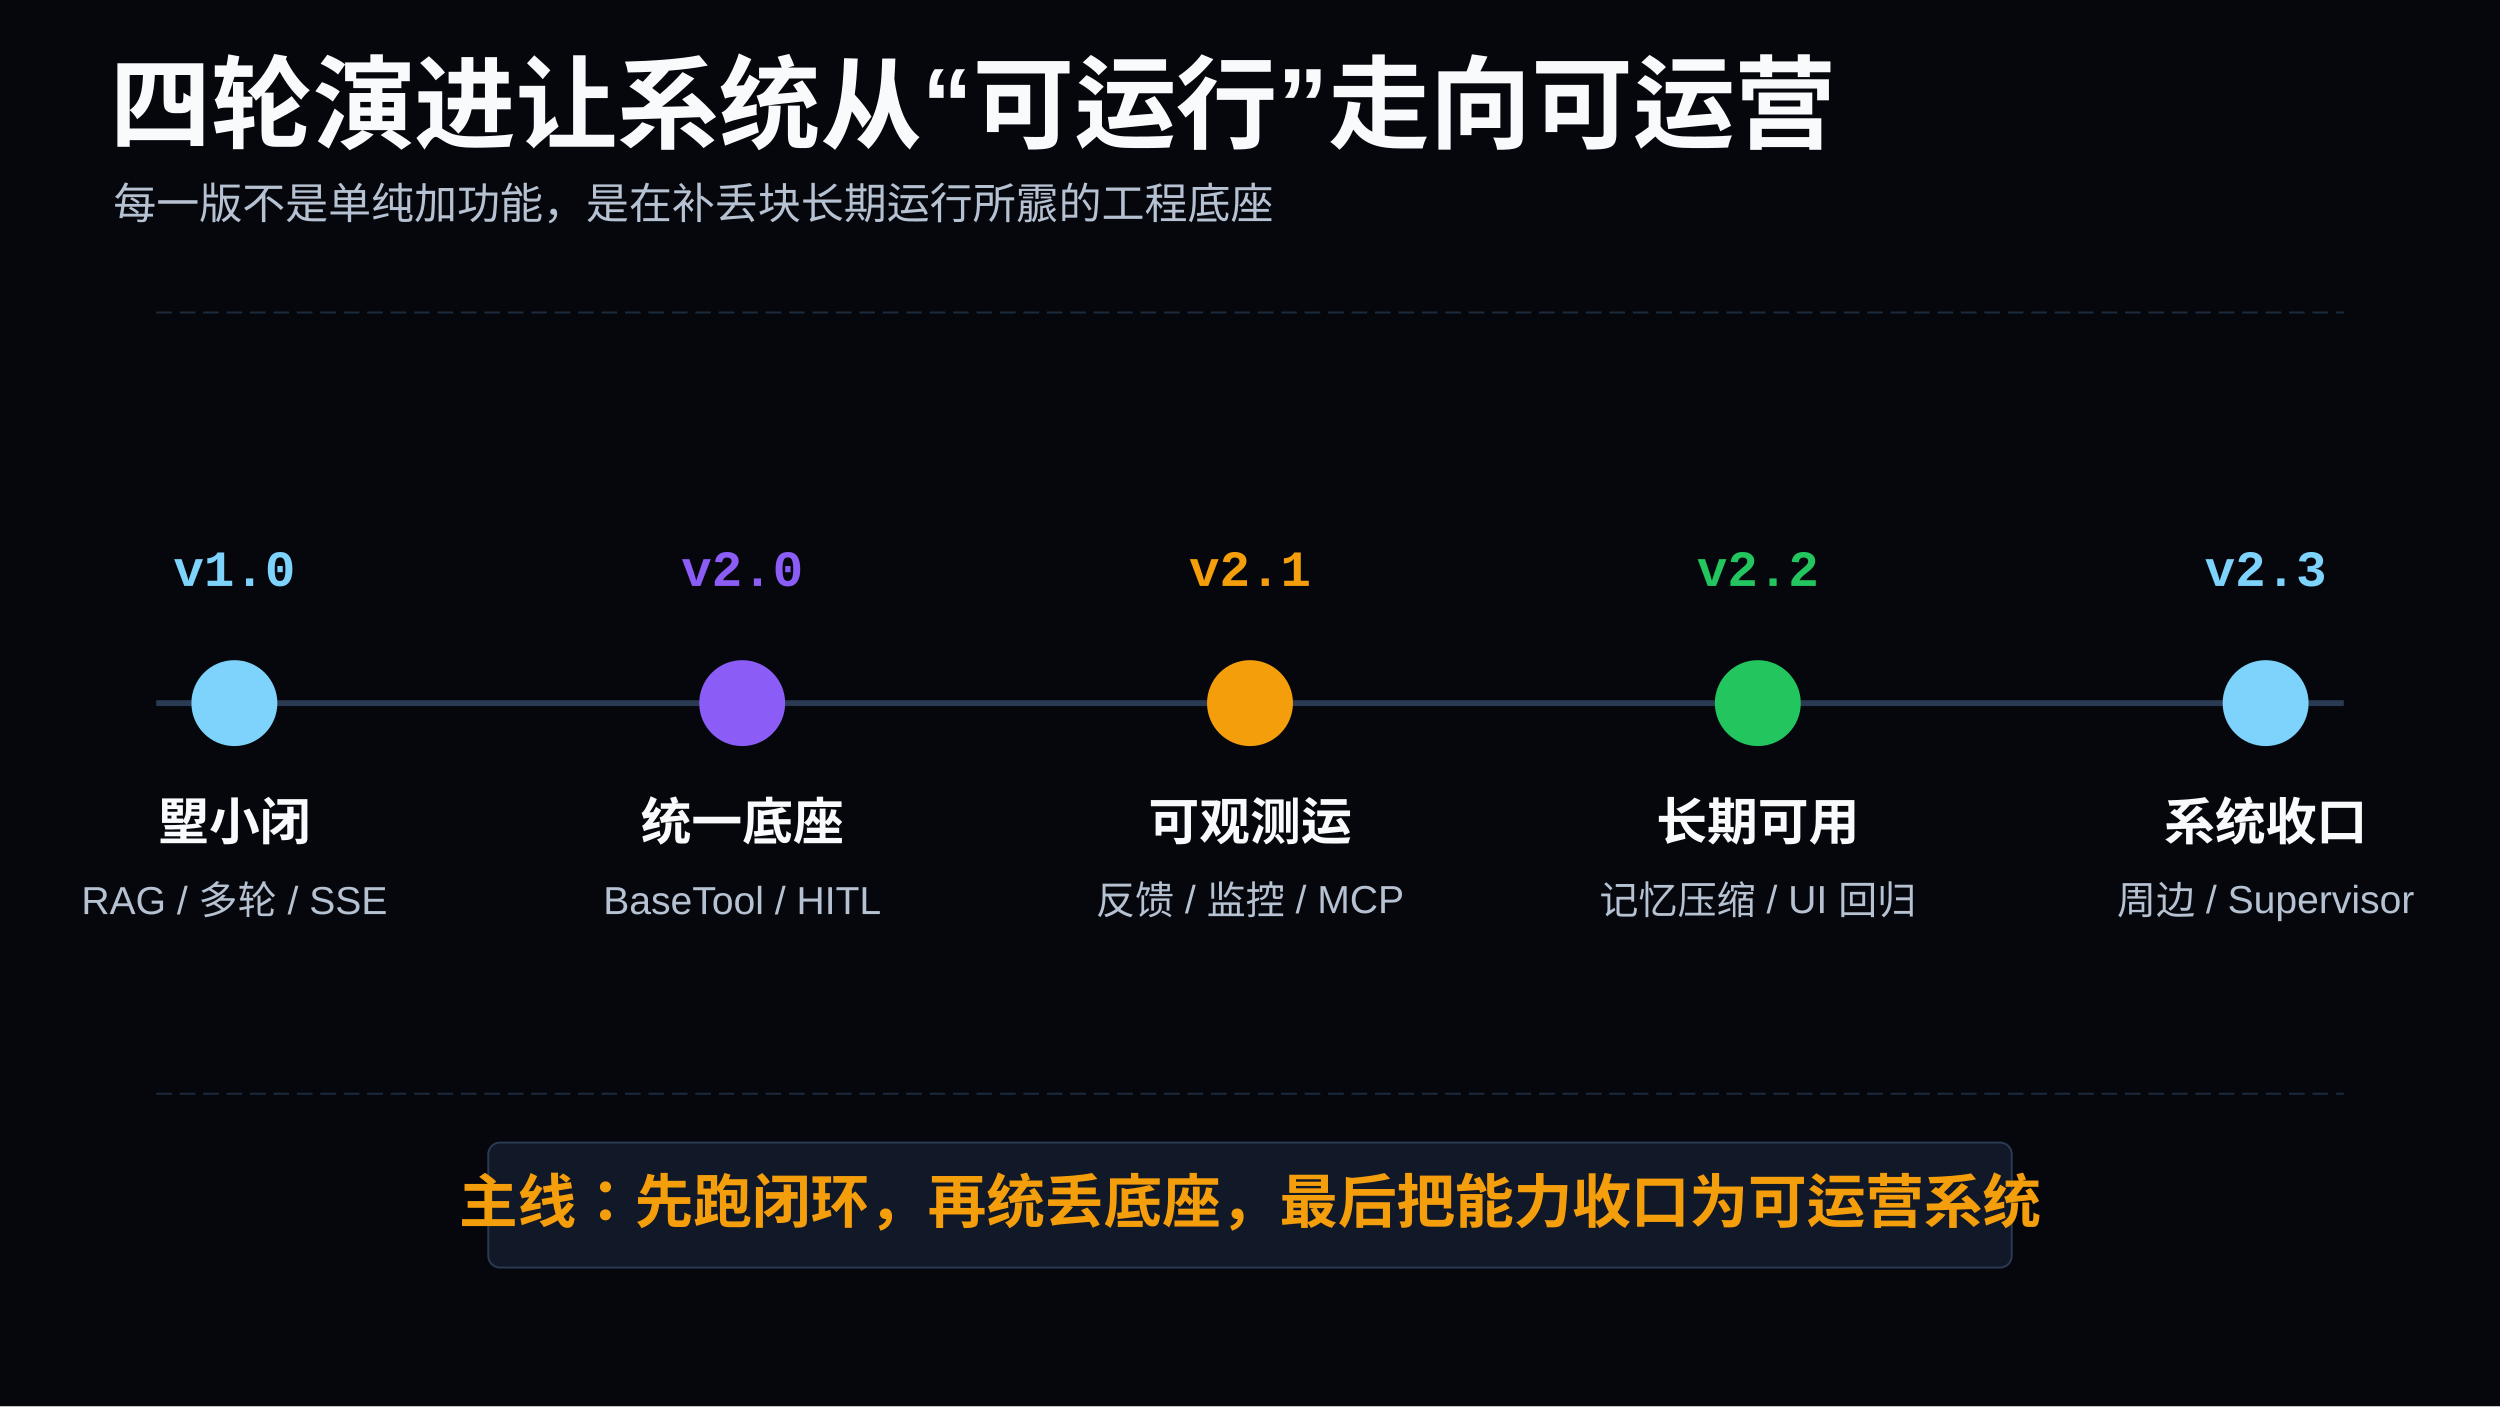
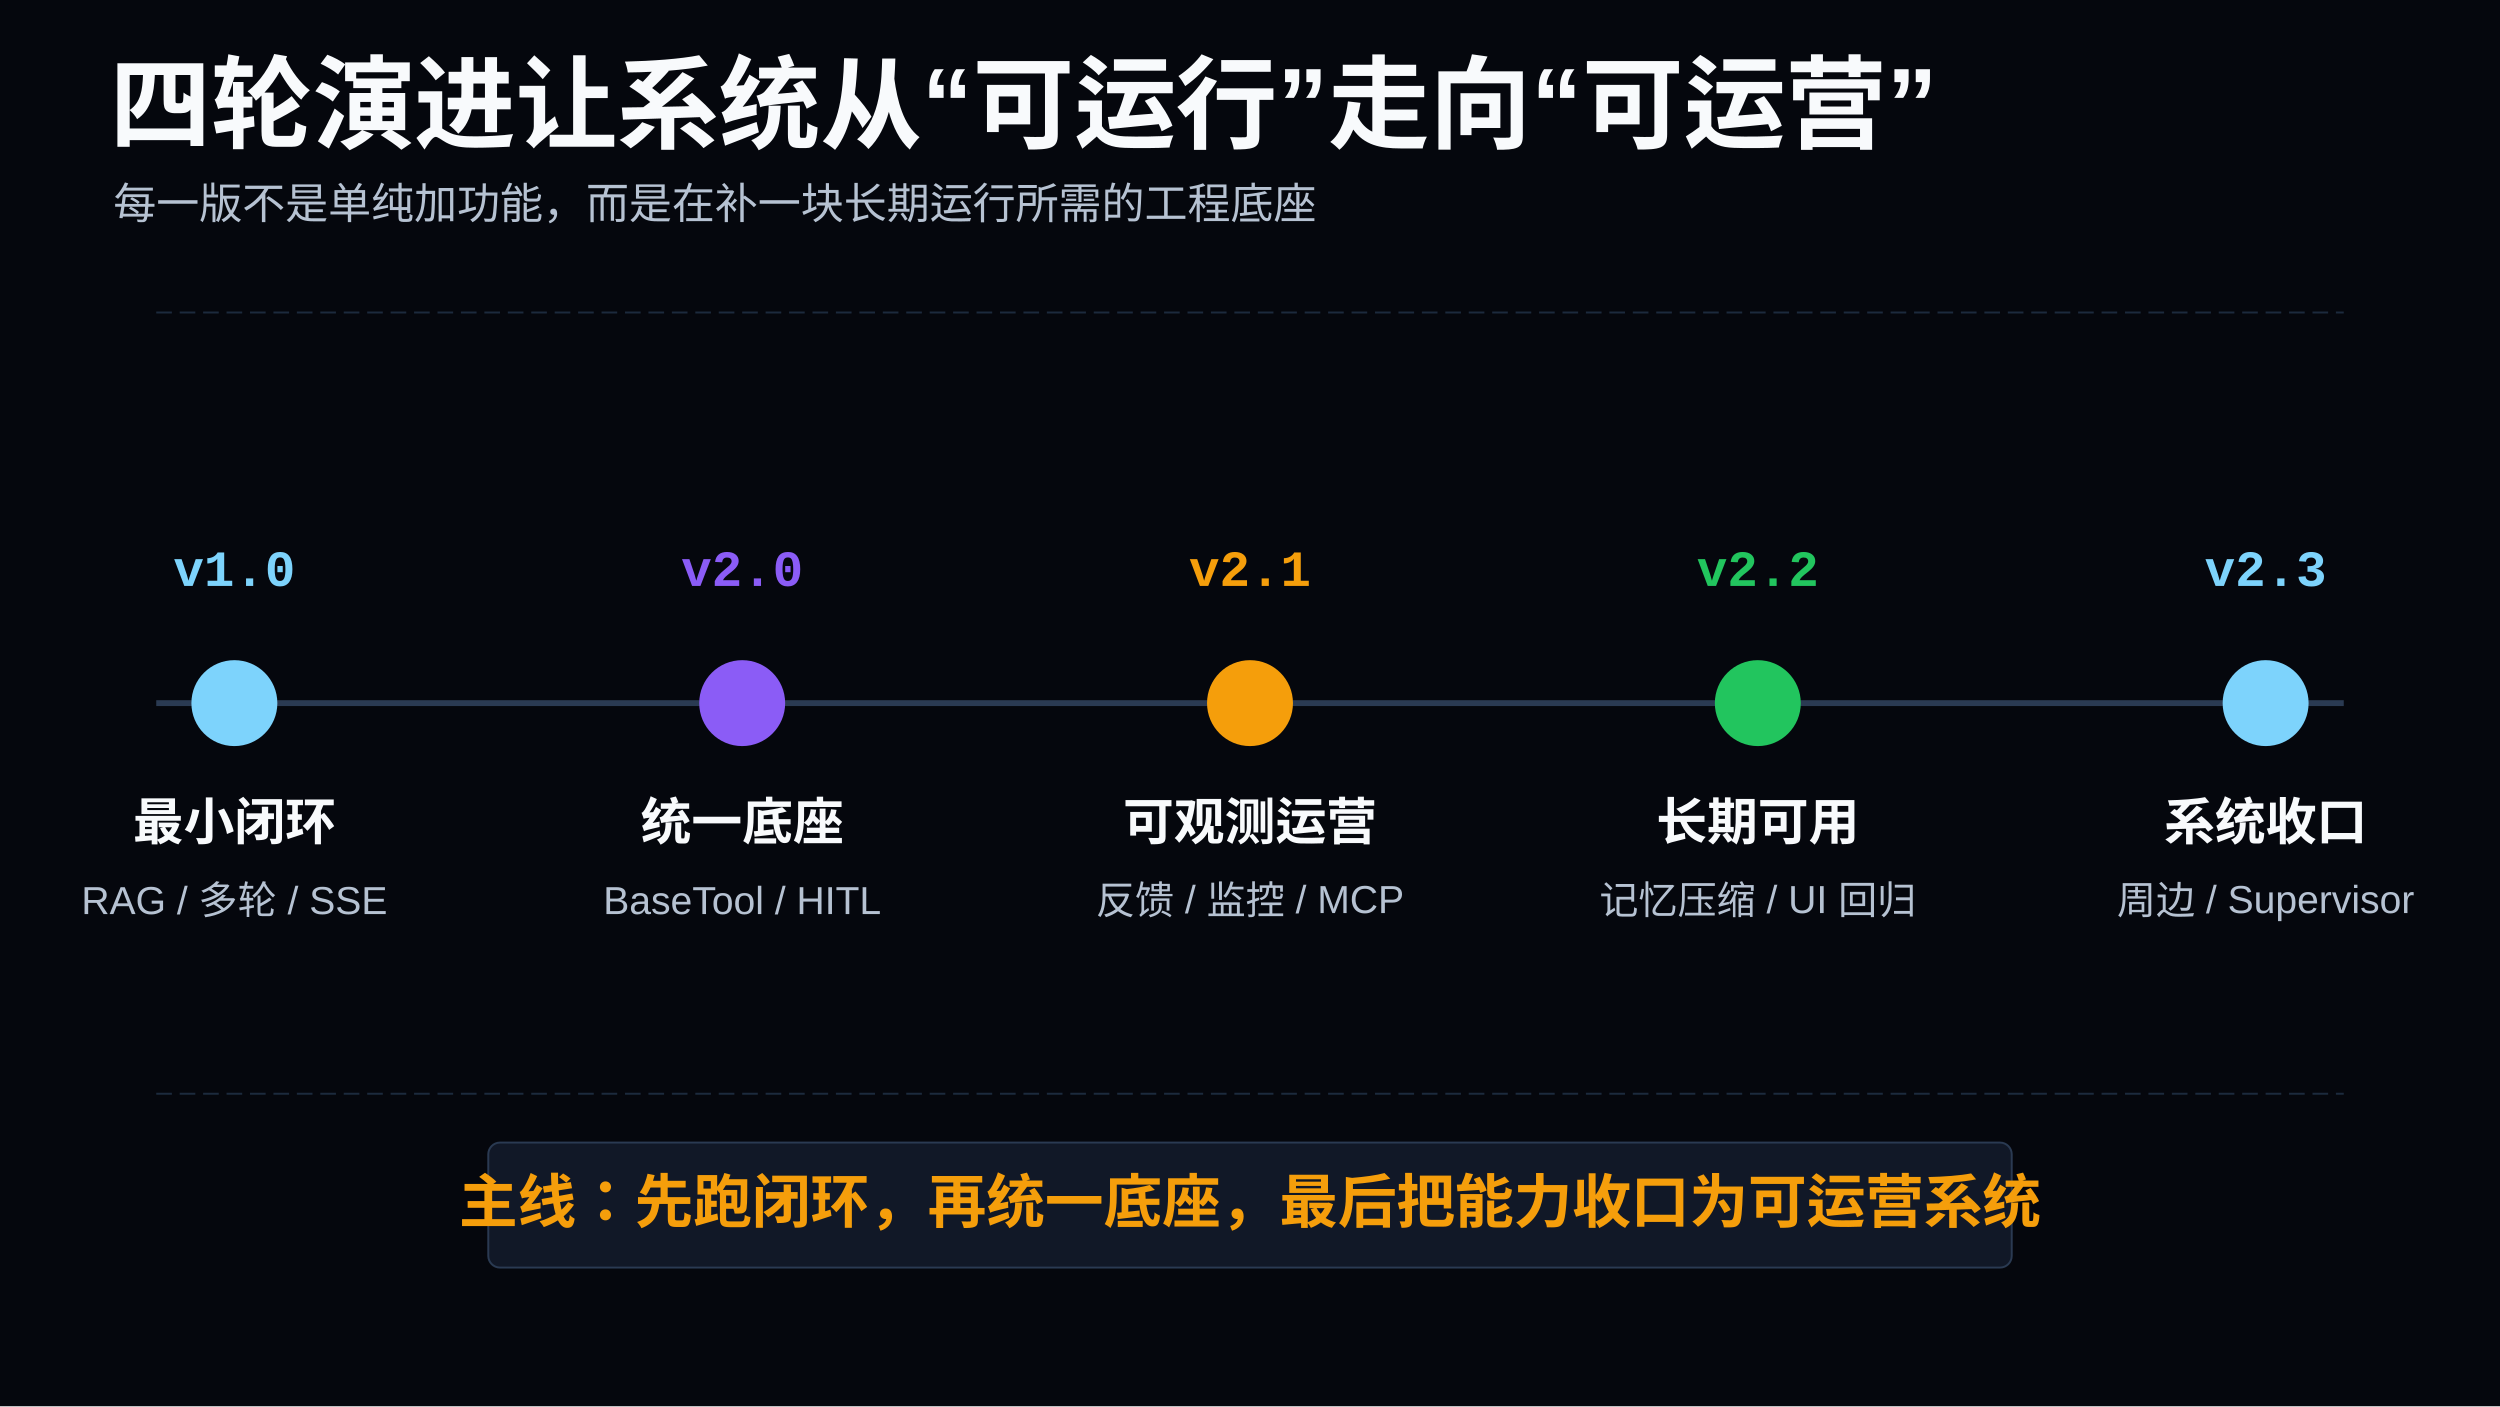
<svg xmlns="http://www.w3.org/2000/svg" viewBox="0 0 1280 720" width="1280" height="720">
  <g id="background">
    <rect width="1280" height="720" fill="#05070D" />
    <path d="M80 360H1200" stroke="#2A3A52" stroke-width="3" />
    <path d="M80 160H1200 M80 560H1200" stroke="#1C2A3D" stroke-width="1" stroke-dasharray="8,4" />
  </g>
  <g id="header">
-     <text x="56" y="72" font-family="&quot;Microsoft YaHei&quot;, Arial, sans-serif" font-size="52" font-weight="800" fill="#F8FAFC">四轮演进让系统从“可运行”走向可运营</text>
-     <text x="58" y="112" font-family="&quot;Microsoft YaHei&quot;, Arial, sans-serif" font-size="22" fill="#B6C2D2">每一版不是单纯加功能，是在补丢块长期运行所霢的工程底座</text>
+     <text x="56" y="72" font-family="&quot;Microsoft YaHei&quot;, Arial, sans-serif" font-size="52" font-weight="800" fill="#F8FAFC">四轮演进让系统从“可运行”走向“可运营”</text>
+     <text x="58" y="112" font-family="&quot;Microsoft YaHei&quot;, Arial, sans-serif" font-size="22" fill="#B6C2D2">每一版不是单纯加功能，而是在补一块长期运行所需的工程底座</text>
  </g>
  <g id="milestone-v10">
    <circle cx="120" cy="360" r="22" fill="#7DD3FC" />
    <text x="120" y="300" text-anchor="middle" font-family="Consolas, &quot;Microsoft YaHei&quot;, &quot;Courier New&quot;, monospace" font-size="26" font-weight="700" fill="#7DD3FC">v1.0</text>
-     <text x="120" y="430" text-anchor="middle" font-family="&quot;Microsoft YaHei&quot;, Arial, sans-serif" font-size="26" font-weight="700" fill="#F8FAFC">朢小闭</text>
+     <text x="120" y="430" text-anchor="middle" font-family="&quot;Microsoft YaHei&quot;, Arial, sans-serif" font-size="26" font-weight="700" fill="#F8FAFC">最小闭环</text>
    <text x="120" y="468" text-anchor="middle" font-family="&quot;Microsoft YaHei&quot;, Arial, sans-serif" font-size="20" fill="#B6C2D2">RAG / 多轮 / SSE</text>
  </g>
  <g id="milestone-v20">
    <circle cx="380" cy="360" r="22" fill="#8B5CF6" />
    <text x="380" y="300" text-anchor="middle" font-family="Consolas, &quot;Microsoft YaHei&quot;, &quot;Courier New&quot;, monospace" font-size="26" font-weight="700" fill="#8B5CF6">v2.0</text>
    <text x="380" y="430" text-anchor="middle" font-family="&quot;Microsoft YaHei&quot;, Arial, sans-serif" font-size="26" font-weight="700" fill="#F8FAFC">统一底座</text>
    <text x="380" y="468" text-anchor="middle" font-family="&quot;Microsoft YaHei&quot;, Arial, sans-serif" font-size="20" fill="#B6C2D2">BaseTool / HITL</text>
  </g>
  <g id="milestone-v21">
    <circle cx="640" cy="360" r="22" fill="#F59E0B" />
    <text x="640" y="300" text-anchor="middle" font-family="Consolas, &quot;Microsoft YaHei&quot;, &quot;Courier New&quot;, monospace" font-size="26" font-weight="700" fill="#F59E0B">v2.1</text>
-     <text x="640" y="430" text-anchor="middle" font-family="&quot;Microsoft YaHei&quot;, Arial, sans-serif" font-size="26" font-weight="700" fill="#F8FAFC">可观测运</text>
+     <text x="640" y="430" text-anchor="middle" font-family="&quot;Microsoft YaHei&quot;, Arial, sans-serif" font-size="26" font-weight="700" fill="#F8FAFC">可观测运营</text>
    <text x="640" y="468" text-anchor="middle" font-family="&quot;Microsoft YaHei&quot;, Arial, sans-serif" font-size="20" fill="#B6C2D2">反馈 / 监控 / MCP</text>
  </g>
  <g id="milestone-v22">
    <circle cx="900" cy="360" r="22" fill="#22C55E" />
    <text x="900" y="300" text-anchor="middle" font-family="Consolas, &quot;Microsoft YaHei&quot;, &quot;Courier New&quot;, monospace" font-size="26" font-weight="700" fill="#22C55E">v2.2</text>
    <text x="900" y="430" text-anchor="middle" font-family="&quot;Microsoft YaHei&quot;, Arial, sans-serif" font-size="26" font-weight="700" fill="#F8FAFC">长期可用</text>
    <text x="900" y="468" text-anchor="middle" font-family="&quot;Microsoft YaHei&quot;, Arial, sans-serif" font-size="20" fill="#B6C2D2">记忆压缩 / UI 回归</text>
  </g>
  <g id="milestone-v23">
    <circle cx="1160" cy="360" r="22" fill="#7DD3FC" />
    <text x="1160" y="300" text-anchor="middle" font-family="Consolas, &quot;Microsoft YaHei&quot;, &quot;Courier New&quot;, monospace" font-size="26" font-weight="700" fill="#7DD3FC">v2.3</text>
    <text x="1160" y="430" text-anchor="middle" font-family="&quot;Microsoft YaHei&quot;, Arial, sans-serif" font-size="26" font-weight="700" fill="#F8FAFC">系统收口</text>
    <text x="1160" y="468" text-anchor="middle" font-family="&quot;Microsoft YaHei&quot;, Arial, sans-serif" font-size="20" fill="#B6C2D2">周边 / Supervisor</text>
  </g>
  <g id="takeaway">
    <path fill="#111827" stroke="#2A3A52" d="M256,585 H1024 A6,6 0 0 1 1030,591 V643 A6,6 0 0 1 1024,649 H256 A6,6 0 0 1 250,643 V591 A6,6 0 0 1 256,585 Z" />
-     <text x="640" y="626" text-anchor="middle" font-family="&quot;Microsoft YaHei&quot;, Arial, sans-serif" font-size="30" font-weight="700" fill="#F59E0B" id="_edit_26" data-edit-target="true" data-edit-annotation="调整大小：文本超出范围">主线：先跑闭环，再统丢底座，最后把能力收口为可运营系统</text>
+     <text x="640" y="626" text-anchor="middle" font-family="&quot;Microsoft YaHei&quot;, Arial, sans-serif" font-size="30" font-weight="700" fill="#F59E0B" id="_edit_26" data-edit-target="true" data-edit-annotation="调整大小：文本超出范围">主线：先跑闭环，再统一底座，最后把能力收口为可运营系统</text>
  </g>
</svg>
